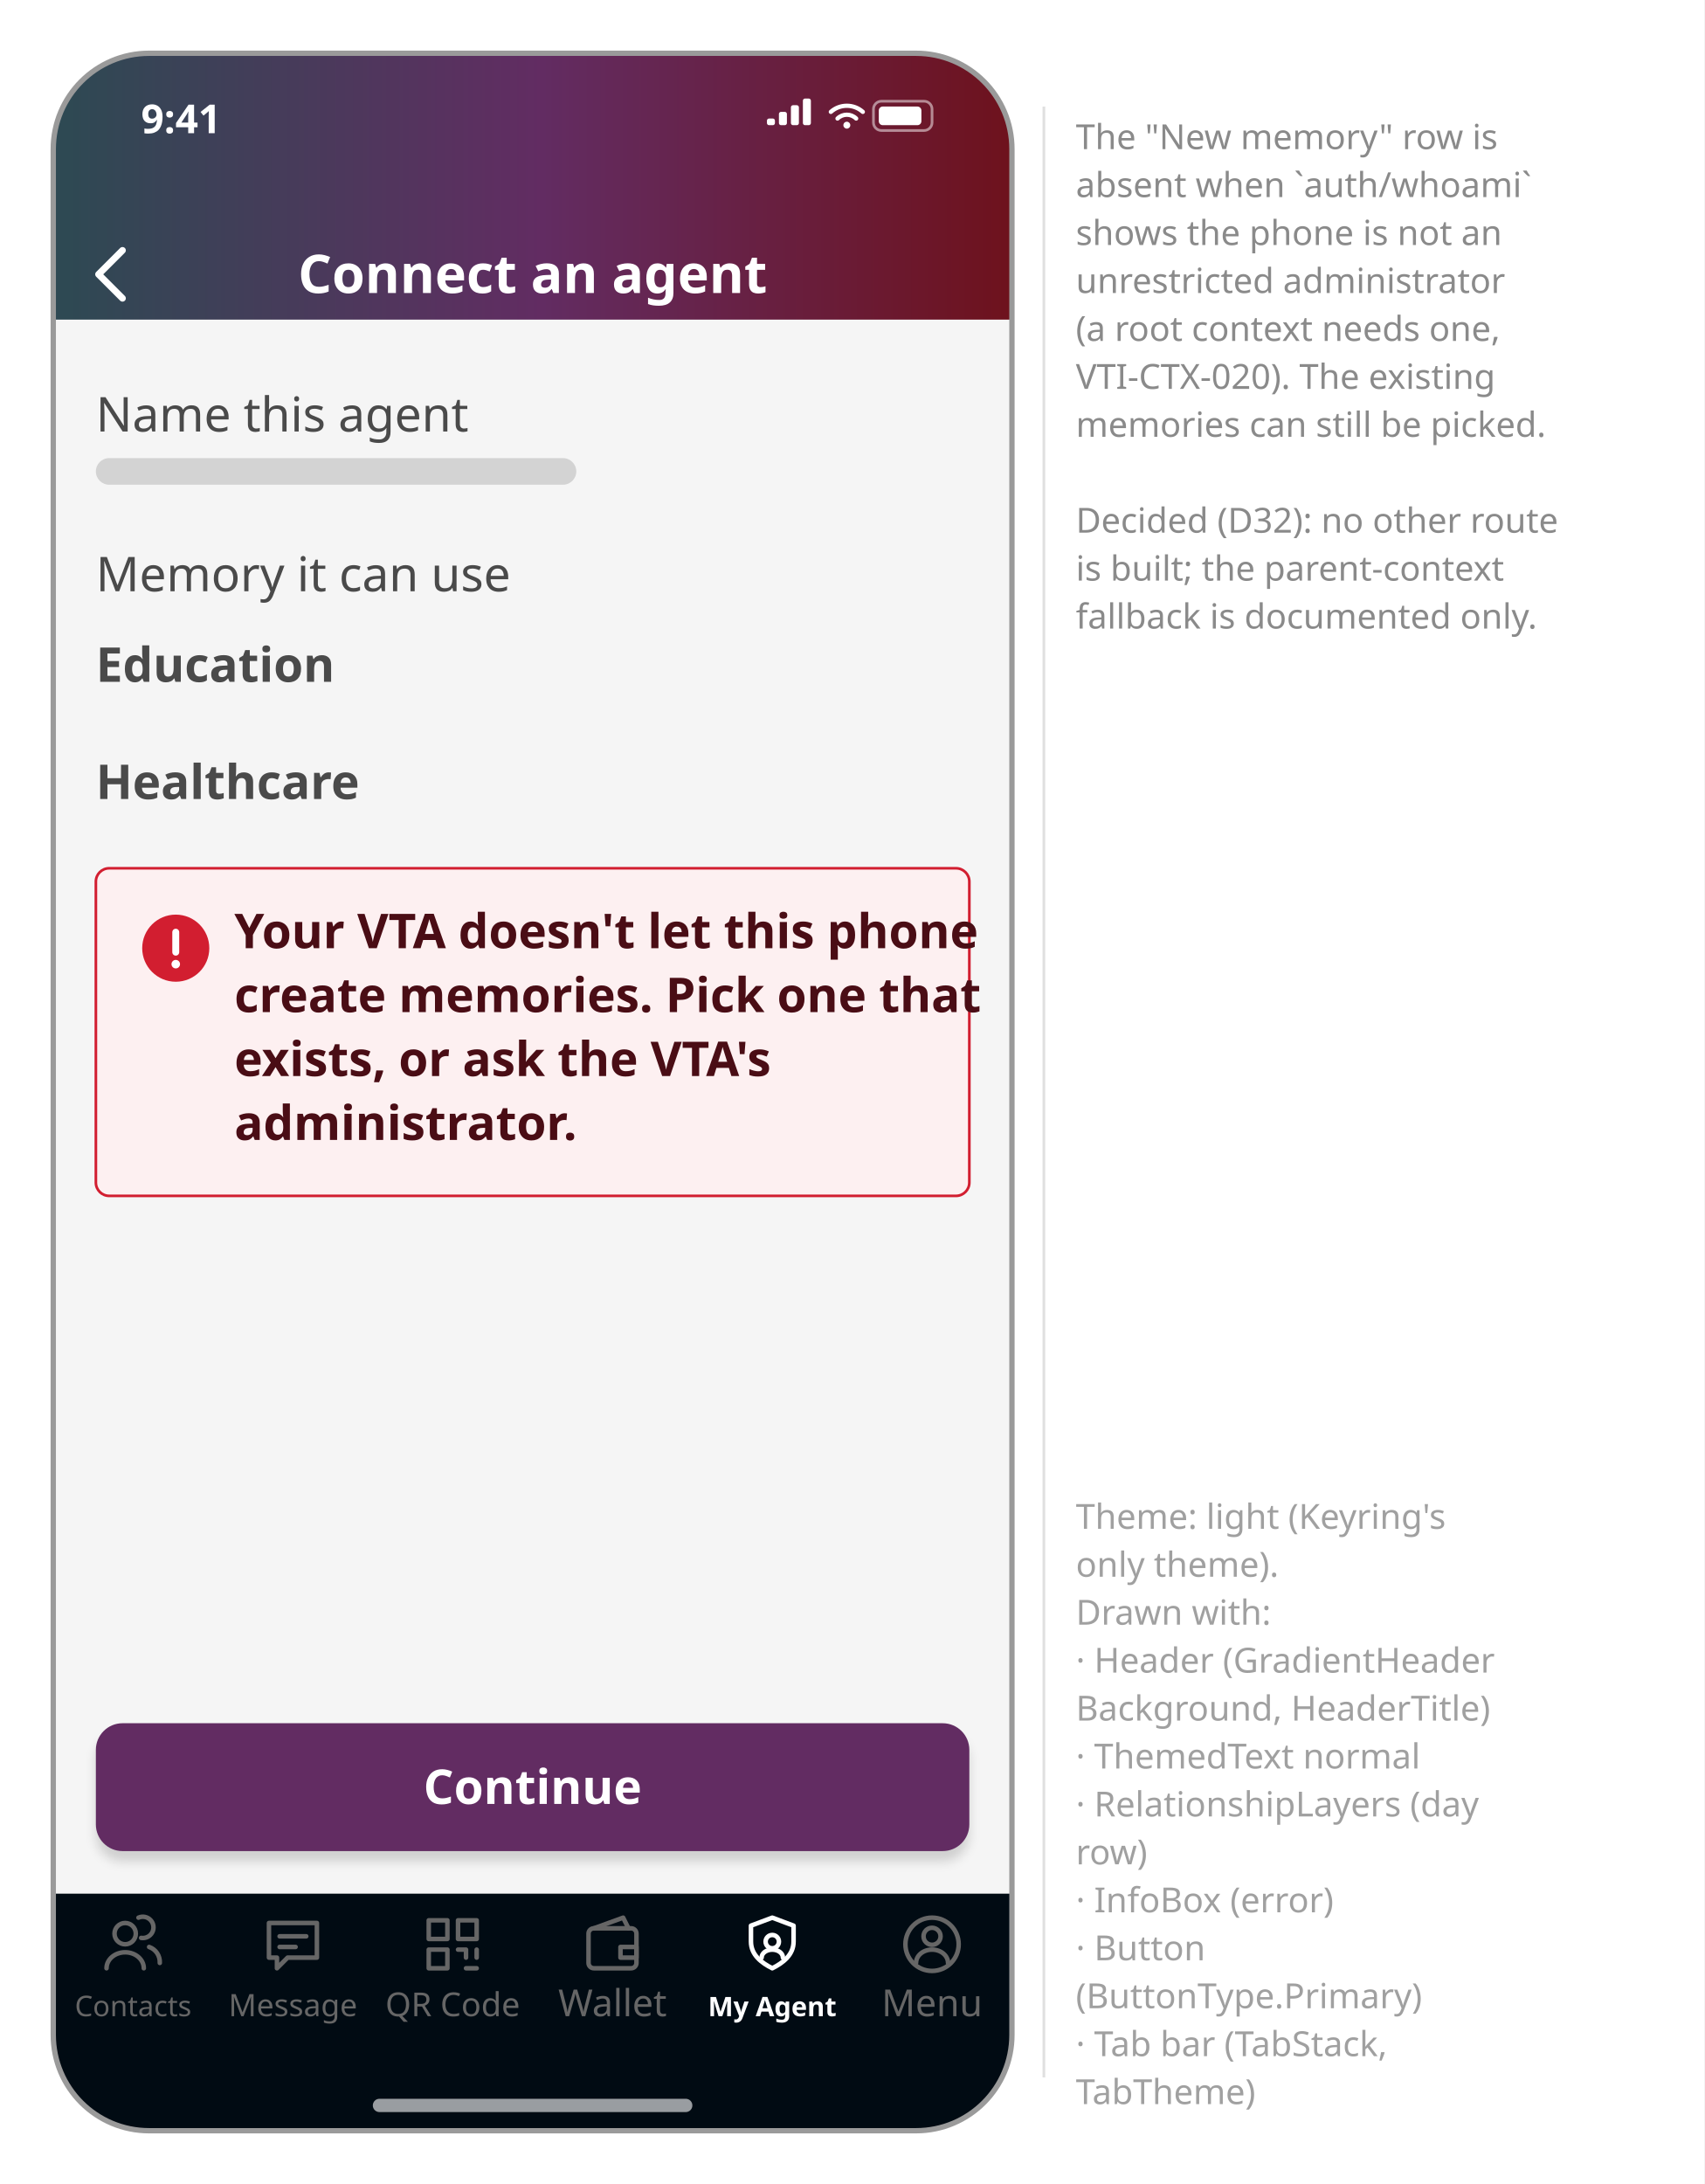
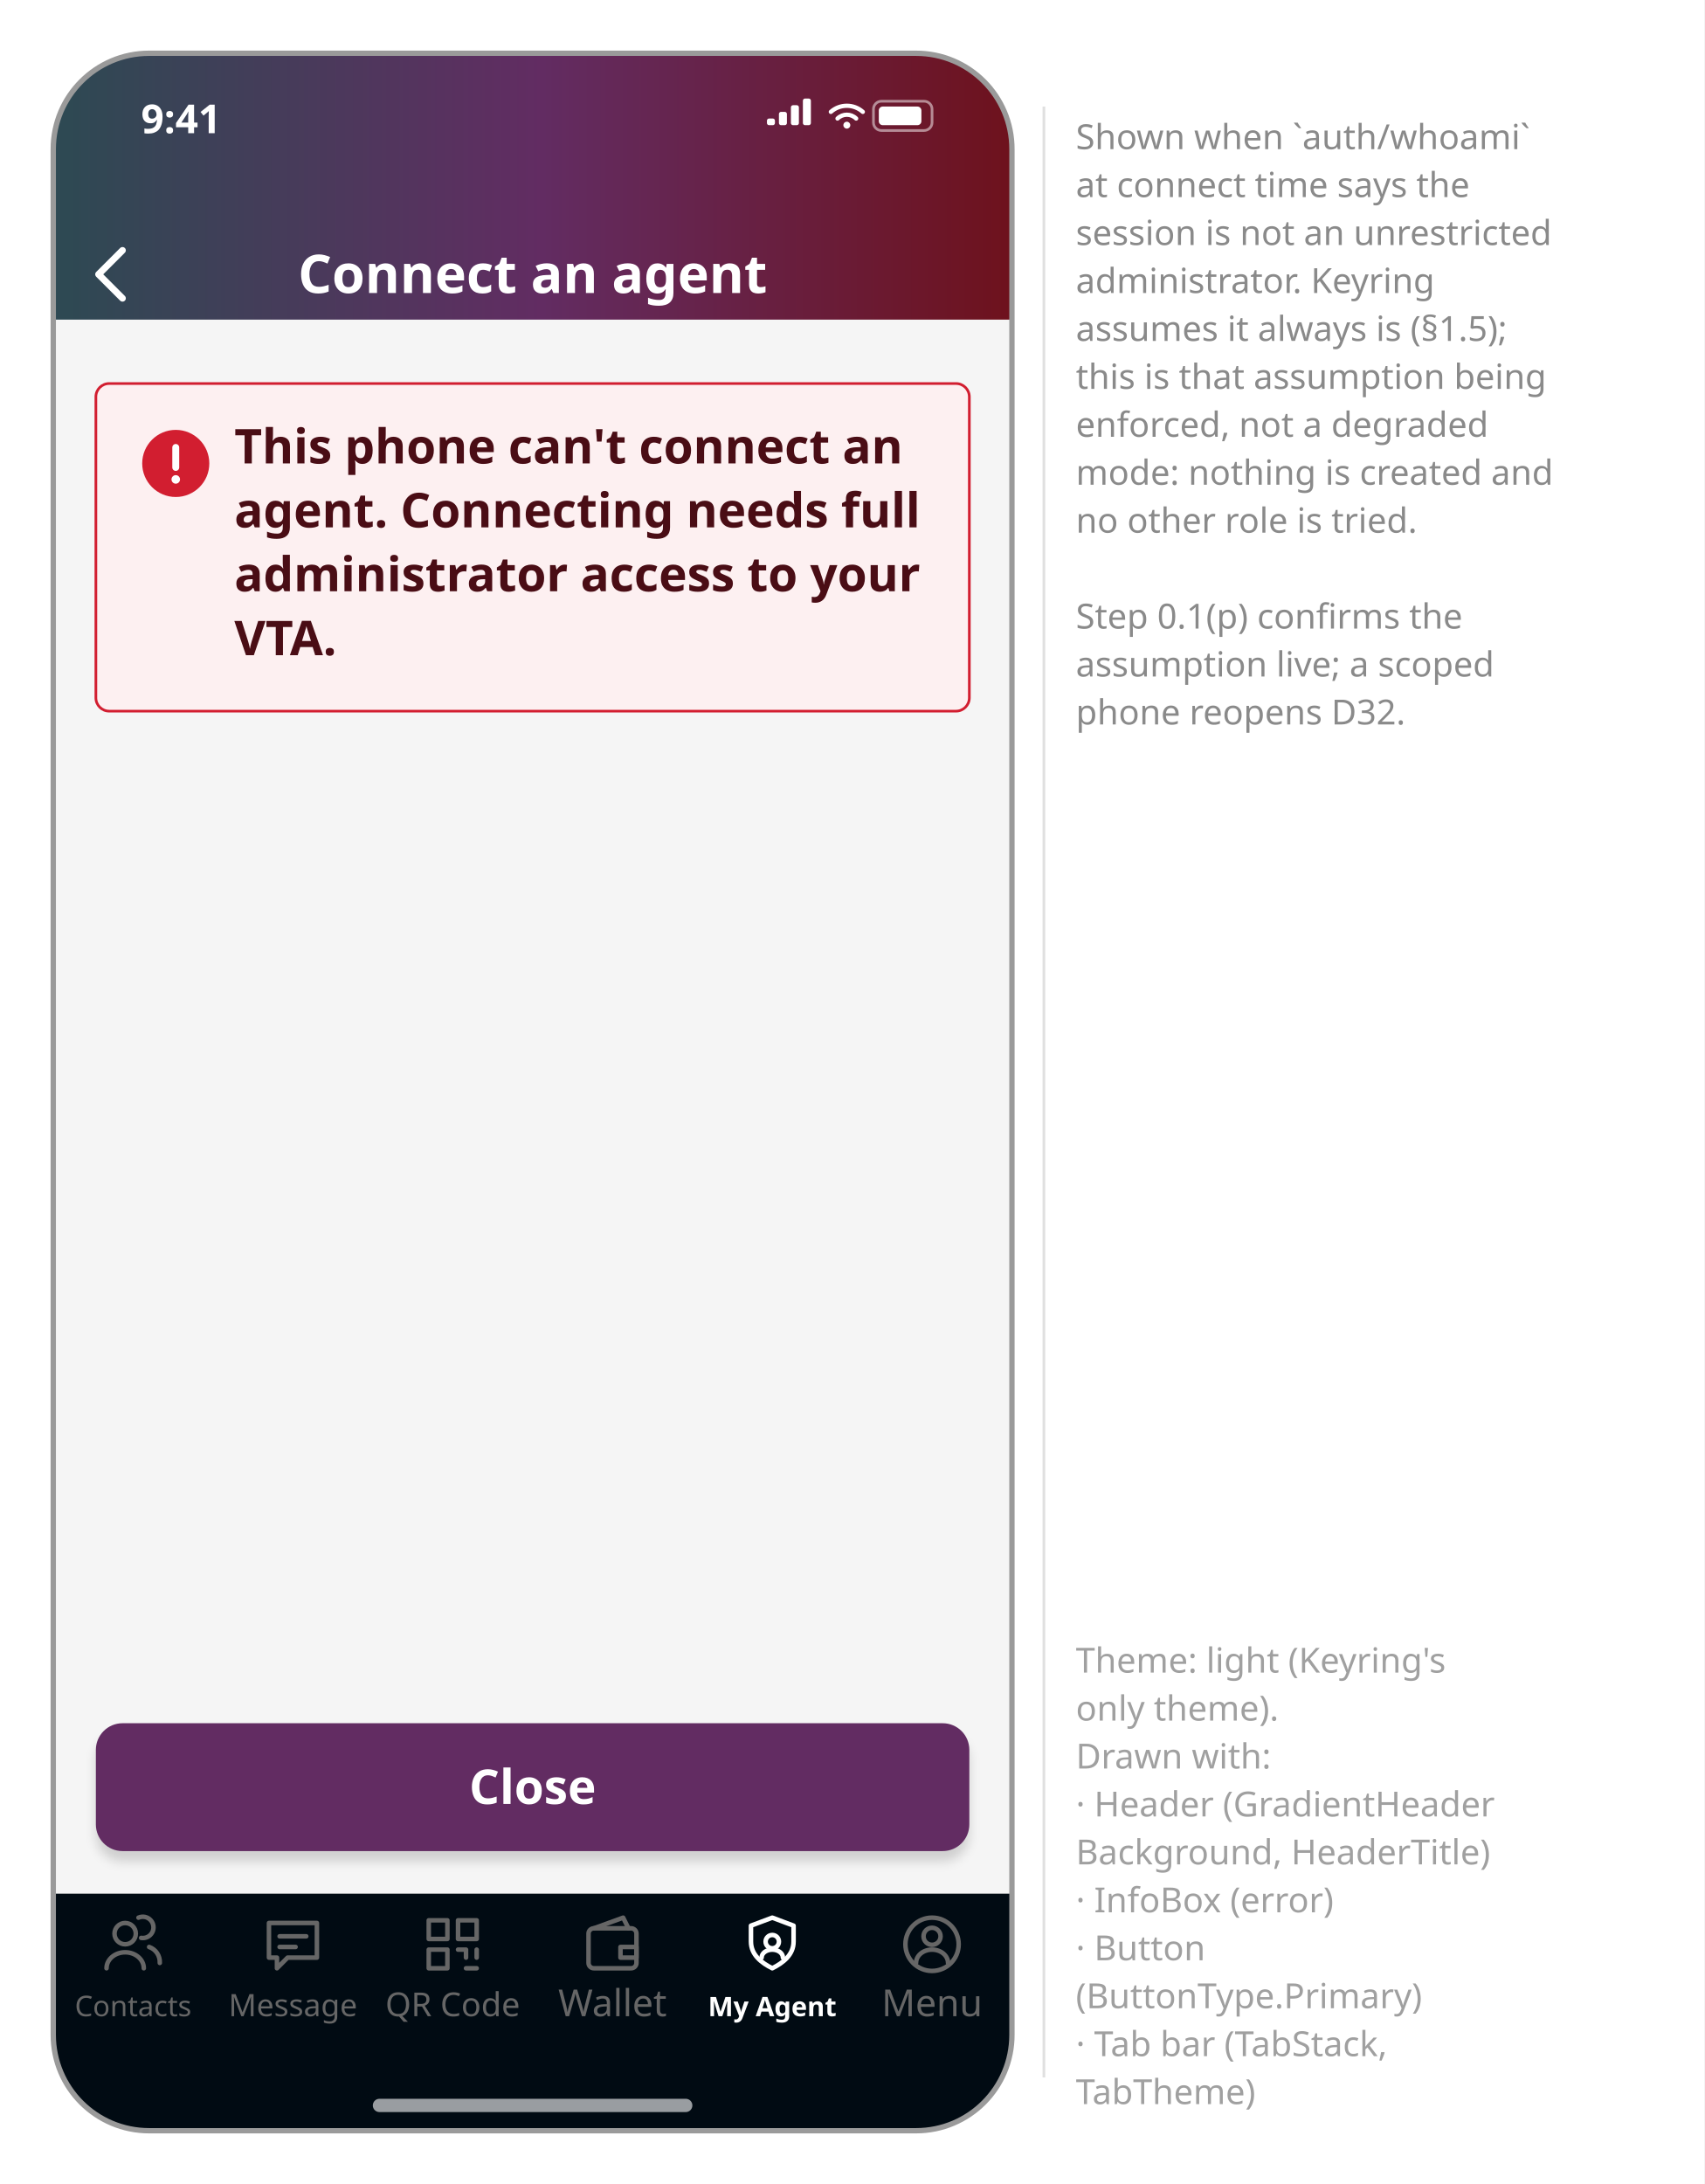
<svg xmlns="http://www.w3.org/2000/svg" width="640" height="820" viewBox="0 0 640 820" font-family="'Source Sans 3', 'SourceSans3-Regular', system-ui, sans-serif">
  <defs>
    <linearGradient id="kr-header" x1="0" y1="0" x2="1" y2="0">
      <stop offset="0.01" stop-color="#2E4953" />
      <stop offset="0.51" stop-color="#622C62" />
      <stop offset="1" stop-color="#6E121D" />
    </linearGradient>
    <filter id="kr-card-shadow" x="-10%" y="-30%" width="120%" height="160%">
      <feGaussianBlur stdDeviation="2" />
    </filter>
    <filter id="kr-button-shadow" x="-10%" y="-30%" width="120%" height="160%">
      <feGaussianBlur stdDeviation="2" />
    </filter>
    <clipPath id="kr-phone">
      <rect x="20" y="20" width="360" height="780" rx="36" />
    </clipPath>
  </defs>
  <rect width="640" height="820" fill="#FFFFFF" />
  <g clip-path="url(#kr-phone)">
    <rect x="20" y="20" width="360" height="780" fill="#F5F5F5" />
    <rect x="20" y="20" width="360" height="100" fill="url(#kr-header)" />
    <text x="68" y="50" font-family="system-ui, sans-serif" font-size="15" font-weight="600" fill="#FFFFFF" text-anchor="middle">9:41</text>
    <g fill="#FFFFFF">
      <rect x="288" y="44.5" width="3" height="2.5" rx="0.8" />
      <rect x="292.5" y="42" width="3" height="5" rx="0.8" />
      <rect x="297" y="39.5" width="3" height="7.5" rx="0.8" />
      <rect x="301.5" y="37" width="3" height="10" rx="0.8" />
    </g>
    <path d="M312 42 a9 9 0 0 1 12 0 M314.5 44.5 a5 5 0 0 1 7 0" fill="none" stroke="#FFFFFF" stroke-width="1.6" stroke-linecap="round" />
    <circle cx="318" cy="47" r="1.3" fill="#FFFFFF" />
    <rect x="328" y="38" width="22" height="11" rx="3" fill="none" stroke="#FFFFFF" stroke-opacity="0.5" />
    <rect x="330" y="40" width="16" height="7" rx="1.5" fill="#FFFFFF" />
    <path d="M46 94 l-9 9 l9 9" fill="none" stroke="#FFFFFF" stroke-width="2.5" stroke-linecap="round" stroke-linejoin="round" />
    <text x="200" y="110" font-family="system-ui, sans-serif" font-size="20" font-weight="700" fill="#FFFFFF" text-anchor="middle">Connect an agent</text>
-     <text font-size="18" fill="#4A4A4A">
-       <tspan x="36" y="162">Name this agent</tspan>
-     </text>
-     <rect x="36" y="172" width="180.4" height="10" rx="5" fill="#D3D3D3" />
-     <text font-size="18" fill="#4A4A4A">
-       <tspan x="36" y="222">Memory it can use</tspan>
-     </text>
-     <text font-size="18" font-weight="700" fill="#4A4A4A">
-       <tspan x="36" y="256">Education</tspan>
-     </text>
-     <text font-size="18" font-weight="700" fill="#4A4A4A">
-       <tspan x="36" y="300">Healthcare</tspan>
-     </text>
-     <rect x="36" y="326" width="328" height="123" rx="5" fill="#FDF0F1" stroke="#D21E30" stroke-width="1" />
-     <circle cx="66" cy="356" r="12.6" fill="#D21E30" />
-     <path d="M66 350 v7.5" stroke="#FFFFFF" stroke-width="2.6" stroke-linecap="round" />
-     <circle cx="66" cy="362" r="1.6" fill="#FFFFFF" />
+     <rect x="36" y="144" width="328" height="123" rx="5" fill="#FDF0F1" stroke="#D21E30" stroke-width="1" />
+     <circle cx="66" cy="174" r="12.6" fill="#D21E30" />
+     <path d="M66 168 v7.5" stroke="#FFFFFF" stroke-width="2.6" stroke-linecap="round" />
+     <circle cx="66" cy="180" r="1.6" fill="#FFFFFF" />
    <text font-size="18" font-weight="700" fill="#4A0D15">
-       <tspan x="88" y="356">Your VTA doesn't let this phone</tspan>
-       <tspan x="88" dy="24">create memories. Pick one that</tspan>
-       <tspan x="88" dy="24">exists, or ask the VTA's</tspan>
-       <tspan x="88" dy="24">administrator.</tspan>
+       <tspan x="88" y="174">This phone can't connect an</tspan>
+       <tspan x="88" dy="24">agent. Connecting needs full</tspan>
+       <tspan x="88" dy="24">administrator access to your</tspan>
+       <tspan x="88" dy="24">VTA.</tspan>
    </text>
    <rect x="36" y="651" width="328" height="48" rx="10" fill="#000000" fill-opacity="0.15" filter="url(#kr-button-shadow)" />
    <rect x="36" y="647" width="328" height="48" rx="10" fill="#622C62" />
-     <text x="200" y="677.3" font-size="18" font-weight="700" fill="#FFFFFF" text-anchor="middle">Continue</text>
+     <text x="200" y="677.3" font-size="18" font-weight="700" fill="#FFFFFF" text-anchor="middle">Close</text>
    <rect x="20" y="711" width="360" height="89" fill="#010B13" />
    <g fill="none" stroke="#666666" stroke-width="1.7" stroke-linecap="round" stroke-linejoin="round">
      <circle cx="47" cy="726" r="4" />
      <path d="M40 739 a7 6 0 0 1 14 0" />
      <path d="M52 720 a4 4 0 1 1 1 7.6 M56 731 a6 6 0 0 1 4 6" />
    </g>
    <text x="50" y="757" font-size="10.7" fill="#666666" text-anchor="middle">Contacts</text>
    <g fill="none" stroke="#666666" stroke-width="1.7" stroke-linecap="round" stroke-linejoin="round">
      <path d="M101 722 h18 v13 h-11 l-4 4 v-4 h-3 z" />
      <path d="M105 727 h10 M105 731 h6" />
    </g>
    <text x="110" y="757" font-size="11.6" fill="#666666" text-anchor="middle">Message</text>
    <g fill="none" stroke="#666666" stroke-width="1.7" stroke-linecap="round" stroke-linejoin="round">
      <rect x="161" y="721" width="7" height="7" />
      <rect x="172" y="721" width="7" height="7" />
      <rect x="161" y="732" width="7" height="7" />
      <path d="M172 732 h3 v3 M179 732 v3 M175 739 h4" />
    </g>
    <text x="170" y="757" font-size="12.4" fill="#666666" text-anchor="middle">QR Code</text>
    <g fill="none" stroke="#666666" stroke-width="1.7" stroke-linecap="round" stroke-linejoin="round">
      <rect x="221" y="724" width="18" height="15" rx="2" />
      <path d="M223 724 l11 -4 l2 4 M233 731 h6 v4 h-6 z" />
    </g>
    <text x="230" y="757" font-size="14.0" fill="#666666" text-anchor="middle">Wallet</text>
    <g fill="none" stroke="#FFFFFF" stroke-width="1.7" stroke-linecap="round" stroke-linejoin="round">
      <path d="M290 720 l8 3 v6 c0 5 -4 8 -8 10 c-4 -2 -8 -5 -8 -10 v-6 z" />
      <circle cx="290" cy="729" r="2.5" />
      <path d="M286 735 a4 3 0 0 1 8 0" />
    </g>
    <text x="290" y="757" font-size="10.1" font-weight="700" fill="#FFFFFF" text-anchor="middle">My Agent</text>
    <g fill="none" stroke="#666666" stroke-width="1.7" stroke-linecap="round" stroke-linejoin="round">
      <circle cx="350" cy="730" r="10" />
      <circle cx="350" cy="727" r="3.2" />
      <path d="M344 737 a6 5 0 0 1 12 0" />
    </g>
    <text x="350" y="757" font-size="14.0" fill="#666666" text-anchor="middle">Menu</text>
    <rect x="140" y="788" width="120" height="5" rx="2.5" fill="#FFFFFF" opacity="0.6" />
  </g>
  <rect x="20" y="20" width="360" height="780" rx="36" fill="none" stroke="#9A9A9A" stroke-width="2" />
  <line x1="392" y1="40" x2="392" y2="780" stroke="#E0E0E0" stroke-width="1" />
  <text font-family="system-ui, sans-serif" font-size="13" fill="#8A8A8A">
-     <tspan x="404" y="56">The "New memory" row is</tspan>
-     <tspan x="404" dy="18">absent when `auth/whoami`</tspan>
-     <tspan x="404" dy="18">shows the phone is not an</tspan>
-     <tspan x="404" dy="18">unrestricted administrator</tspan>
-     <tspan x="404" dy="18">(a root context needs one,</tspan>
-     <tspan x="404" dy="18">VTI-CTX-020). The existing</tspan>
-     <tspan x="404" dy="18">memories can still be picked.</tspan>
+     <tspan x="404" y="56">Shown when `auth/whoami`</tspan>
+     <tspan x="404" dy="18">at connect time says the</tspan>
+     <tspan x="404" dy="18">session is not an unrestricted</tspan>
+     <tspan x="404" dy="18">administrator. Keyring</tspan>
+     <tspan x="404" dy="18">assumes it always is (§1.5);</tspan>
+     <tspan x="404" dy="18">this is that assumption being</tspan>
+     <tspan x="404" dy="18">enforced, not a degraded</tspan>
+     <tspan x="404" dy="18">mode: nothing is created and</tspan>
+     <tspan x="404" dy="18">no other role is tried.</tspan>
    <tspan x="404" dy="18"> </tspan>
-     <tspan x="404" dy="18">Decided (D32): no other route</tspan>
-     <tspan x="404" dy="18">is built; the parent-context</tspan>
-     <tspan x="404" dy="18">fallback is documented only.</tspan>
+     <tspan x="404" dy="18">Step 0.1(p) confirms the</tspan>
+     <tspan x="404" dy="18">assumption live; a scoped</tspan>
+     <tspan x="404" dy="18">phone reopens D32.</tspan>
    <tspan x="404" dy="18"> </tspan>
  </text>
  <text font-family="system-ui, sans-serif" font-size="13" fill="#A0A0A0">
-     <tspan x="404" y="574">Theme: light (Keyring's</tspan>
+     <tspan x="404" y="628">Theme: light (Keyring's</tspan>
    <tspan x="404" dy="18">   only theme).</tspan>
    <tspan x="404" dy="18">Drawn with:</tspan>
    <tspan x="404" dy="18">· Header (GradientHeader</tspan>
    <tspan x="404" dy="18">   Background, HeaderTitle)</tspan>
-     <tspan x="404" dy="18">· ThemedText normal</tspan>
-     <tspan x="404" dy="18">· RelationshipLayers (day</tspan>
-     <tspan x="404" dy="18">   row)</tspan>
    <tspan x="404" dy="18">· InfoBox (error)</tspan>
    <tspan x="404" dy="18">· Button</tspan>
    <tspan x="404" dy="18">   (ButtonType.Primary)</tspan>
    <tspan x="404" dy="18">· Tab bar (TabStack,</tspan>
    <tspan x="404" dy="18">   TabTheme)</tspan>
  </text>
</svg>
